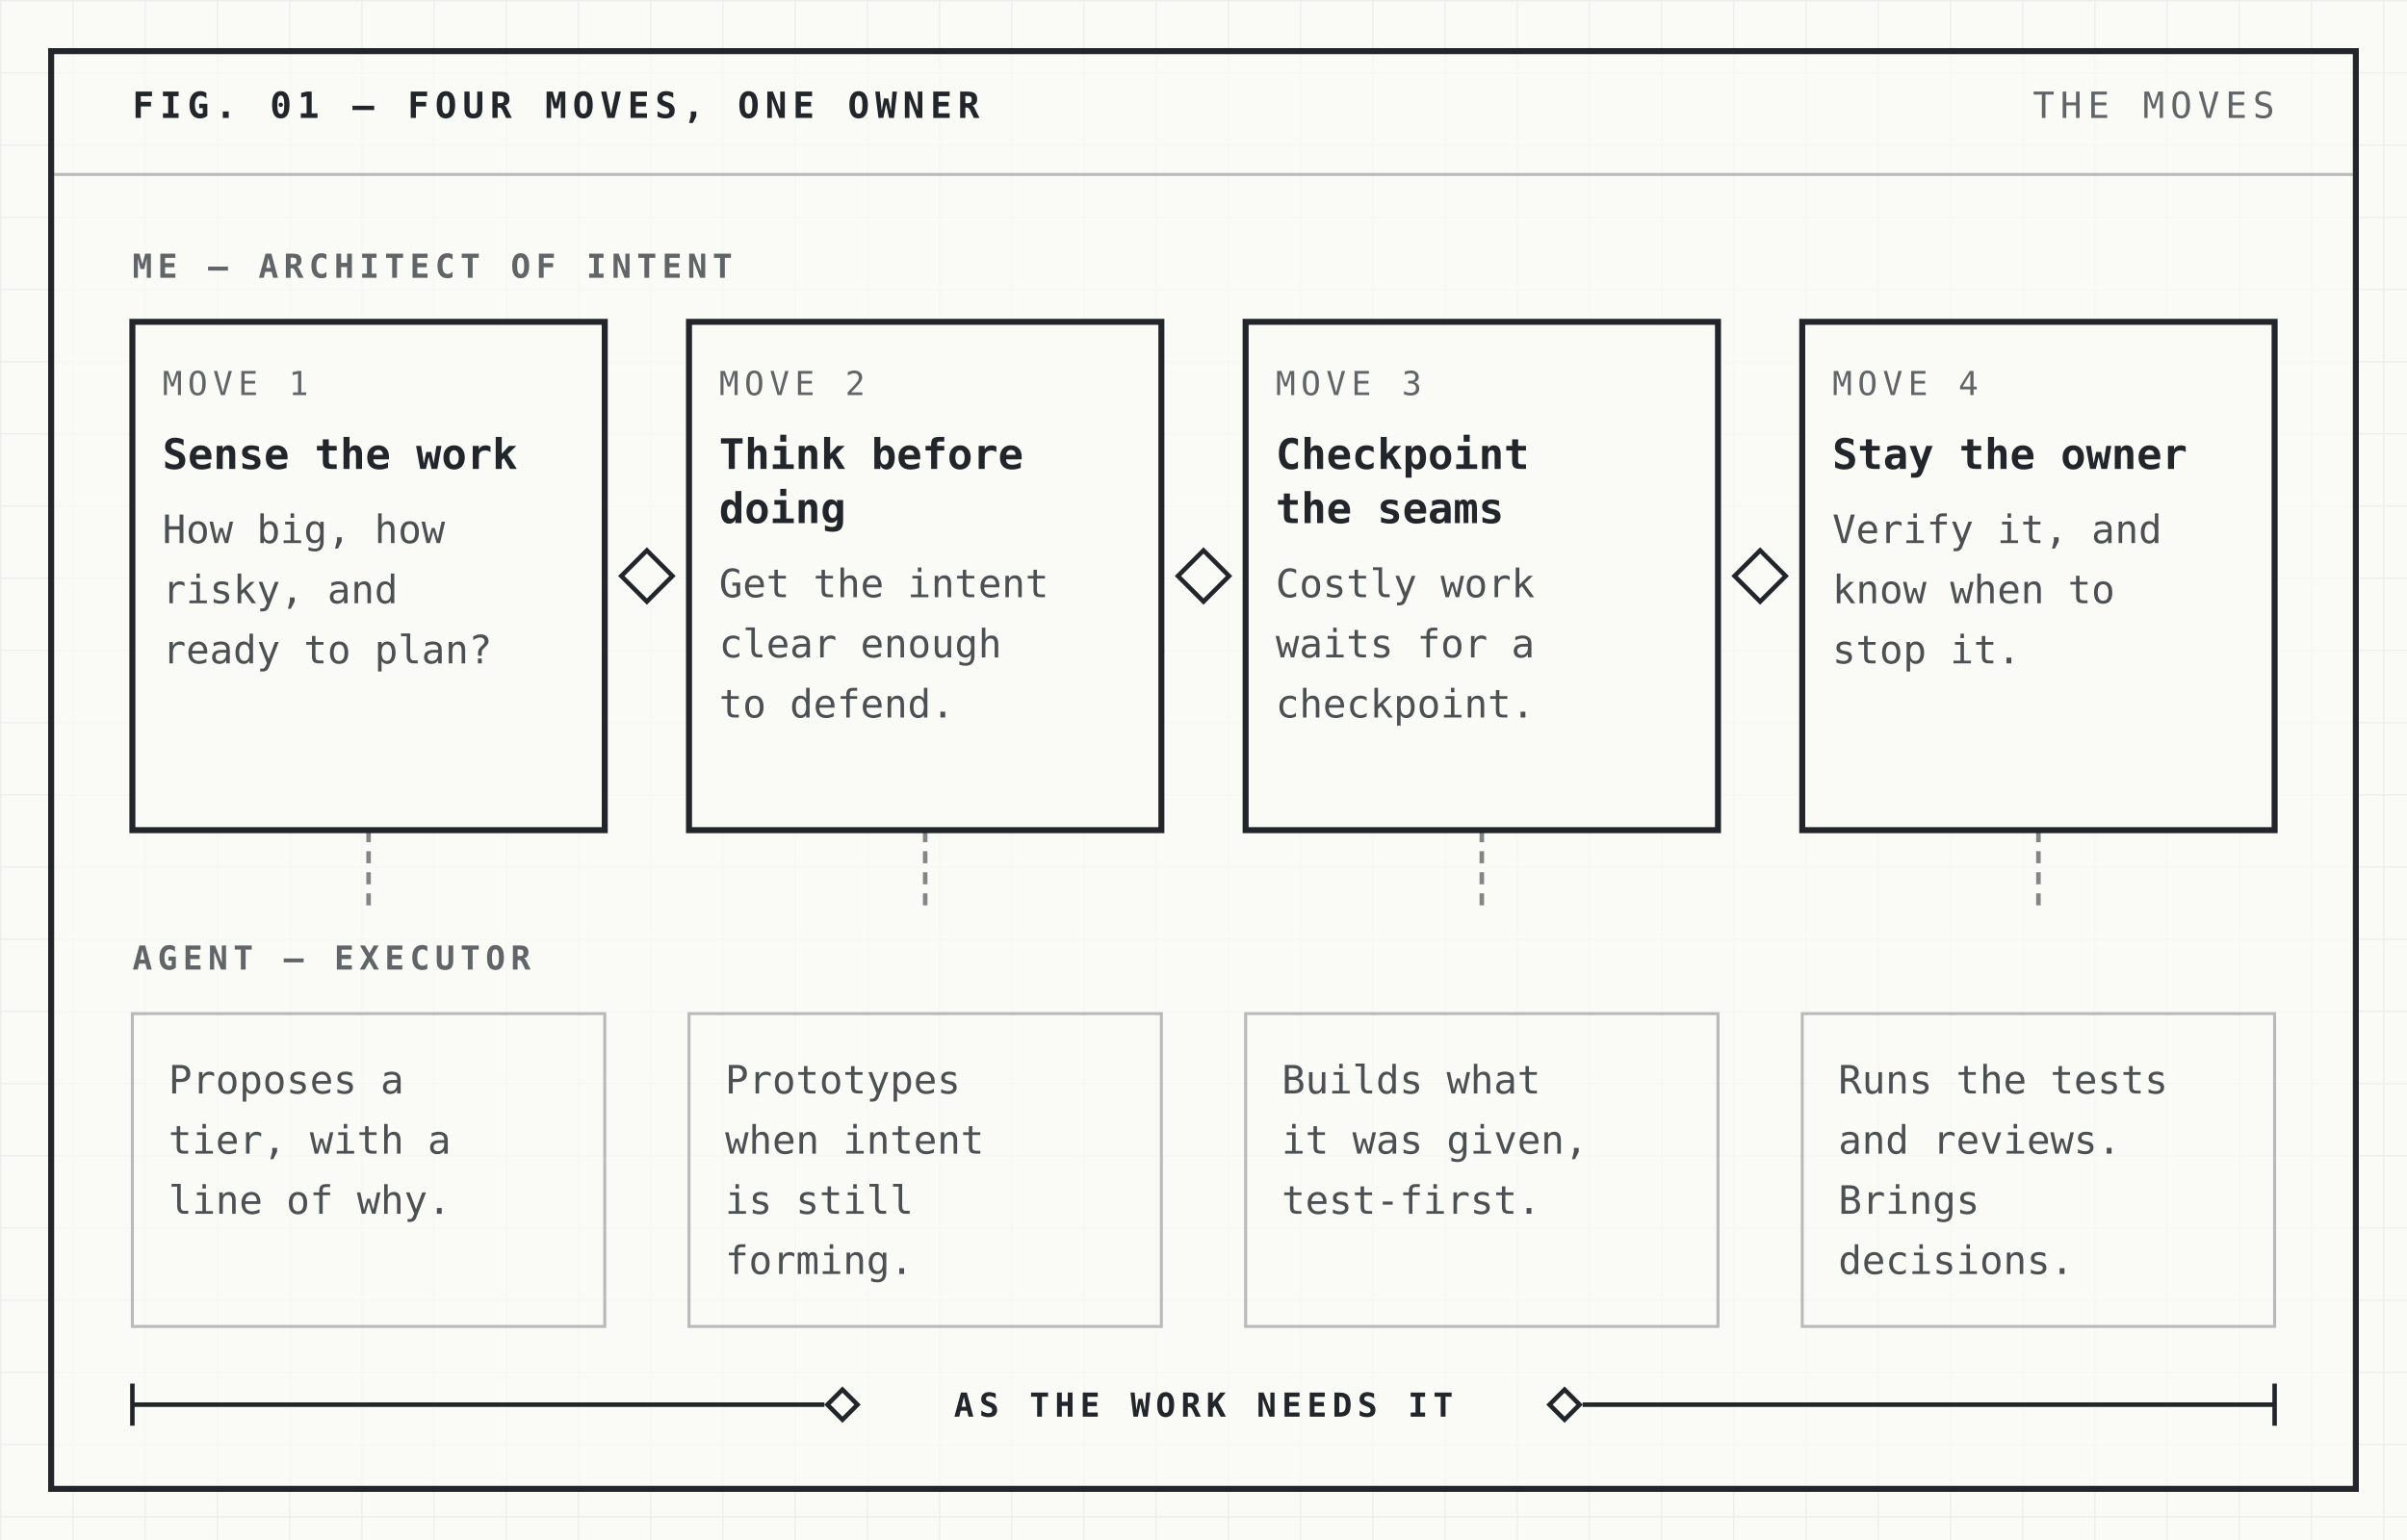
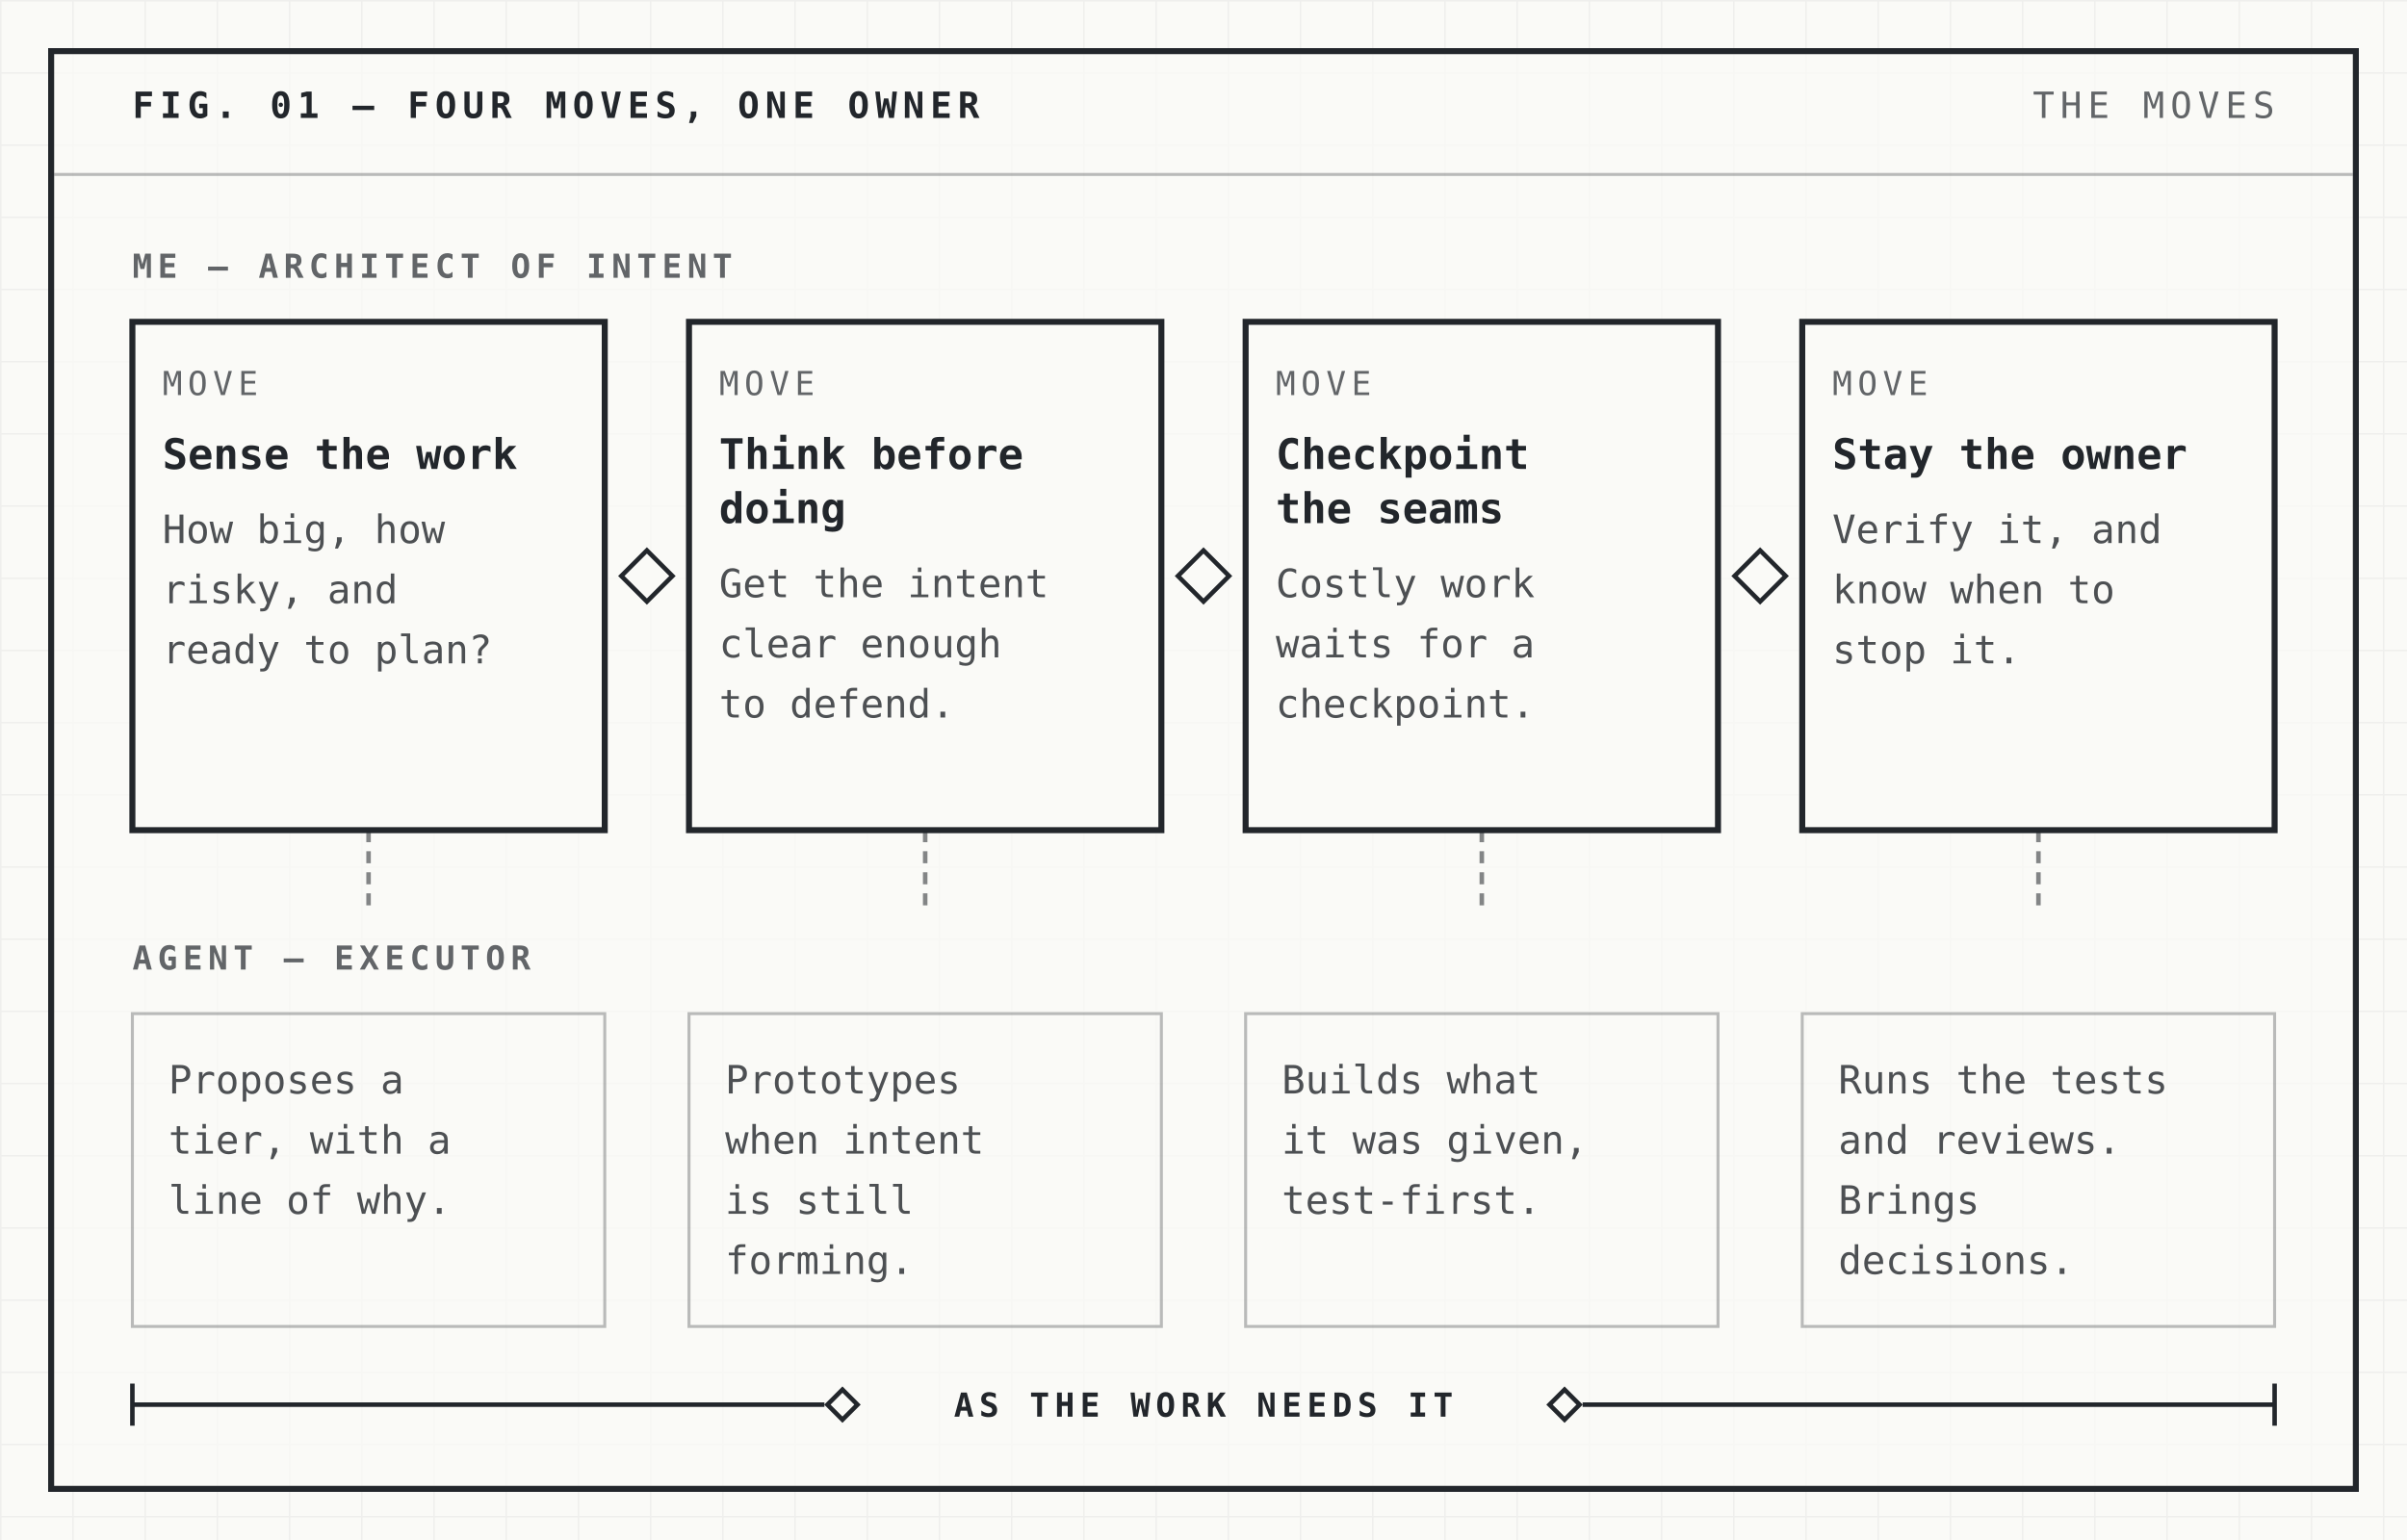
<svg xmlns="http://www.w3.org/2000/svg" width="800" height="512" viewBox="0 0 800 512" font-family="'IBM Plex Mono', ui-monospace, SFMono-Regular, Menlo, Consolas, monospace" role="img">
  <rect width="800" height="512" fill="#fafaf7" />
  <defs>
    <pattern id="grid" width="24" height="24" patternUnits="userSpaceOnUse">
      <path d="M24 0H0V24" fill="none" stroke="#22262b" stroke-opacity="0.05" stroke-width="1" />
    </pattern>
  </defs>
  <rect width="800" height="512" fill="url(#grid)" />
  <rect x="17" y="17" width="766" height="478" fill="#fafaf7" fill-opacity="0.72" stroke="#22262b" stroke-width="2" />
  <text x="44" y="39.2" font-size="12" font-weight="600" letter-spacing="1.92" fill="#22262b">FIG. 01 — FOUR MOVES, ONE OWNER</text>
  <text x="756" y="39.2" font-size="12" letter-spacing="1.92" text-anchor="end" fill="#22262b" fill-opacity="0.7">THE MOVES</text>
  <line x1="18" y1="58" x2="782" y2="58" stroke="#22262b" stroke-opacity="0.3" stroke-width="1" />
  <text x="44" y="92.35" font-size="11" font-weight="600" letter-spacing="1.76" fill="#22262b" fill-opacity="0.7">ME — ARCHITECT OF INTENT</text>
  <rect x="44" y="107" width="157" height="169" fill="#fafaf7" stroke="#22262b" stroke-width="2" />
-   <text x="54" y="131.35" font-size="11" letter-spacing="1.76" fill="#22262b" fill-opacity="0.7">MOVE 1</text>
+   <text x="54" y="131.35" font-size="11" letter-spacing="1.76" fill="#22262b" fill-opacity="0.7">MOVE</text>
  <text x="54" y="155.9" font-size="14" font-weight="600" fill="#22262b">Sense the work</text>
  <text x="54" y="180.55" font-size="13" fill="#22262b" fill-opacity="0.8">How big, how</text>
  <text x="54" y="200.55" font-size="13" fill="#22262b" fill-opacity="0.8">risky, and</text>
  <text x="54" y="220.55" font-size="13" fill="#22262b" fill-opacity="0.8">ready to plan?</text>
  <path d="M215 183L223.5 191.5L215 200L206.5 191.5Z" fill="#fafaf7" stroke="#22262b" stroke-width="1.5" />
  <rect x="229" y="107" width="157" height="169" fill="#fafaf7" stroke="#22262b" stroke-width="2" />
-   <text x="239" y="131.35" font-size="11" letter-spacing="1.76" fill="#22262b" fill-opacity="0.7">MOVE 2</text>
+   <text x="239" y="131.35" font-size="11" letter-spacing="1.76" fill="#22262b" fill-opacity="0.7">MOVE</text>
  <text x="239" y="155.9" font-size="14" font-weight="600" fill="#22262b">Think before</text>
  <text x="239" y="173.9" font-size="14" font-weight="600" fill="#22262b">doing</text>
  <text x="239" y="198.55" font-size="13" fill="#22262b" fill-opacity="0.8">Get the intent</text>
  <text x="239" y="218.55" font-size="13" fill="#22262b" fill-opacity="0.8">clear enough</text>
  <text x="239" y="238.55" font-size="13" fill="#22262b" fill-opacity="0.8">to defend.</text>
  <path d="M400 183L408.5 191.5L400 200L391.5 191.5Z" fill="#fafaf7" stroke="#22262b" stroke-width="1.5" />
  <rect x="414" y="107" width="157" height="169" fill="#fafaf7" stroke="#22262b" stroke-width="2" />
-   <text x="424" y="131.35" font-size="11" letter-spacing="1.76" fill="#22262b" fill-opacity="0.7">MOVE 3</text>
+   <text x="424" y="131.35" font-size="11" letter-spacing="1.76" fill="#22262b" fill-opacity="0.7">MOVE</text>
  <text x="424" y="155.9" font-size="14" font-weight="600" fill="#22262b">Checkpoint</text>
  <text x="424" y="173.9" font-size="14" font-weight="600" fill="#22262b">the seams</text>
  <text x="424" y="198.55" font-size="13" fill="#22262b" fill-opacity="0.8">Costly work</text>
  <text x="424" y="218.55" font-size="13" fill="#22262b" fill-opacity="0.8">waits for a</text>
  <text x="424" y="238.55" font-size="13" fill="#22262b" fill-opacity="0.8">checkpoint.</text>
  <path d="M585 183L593.5 191.5L585 200L576.5 191.5Z" fill="#fafaf7" stroke="#22262b" stroke-width="1.5" />
  <rect x="599" y="107" width="157" height="169" fill="#fafaf7" stroke="#22262b" stroke-width="2" />
-   <text x="609" y="131.35" font-size="11" letter-spacing="1.76" fill="#22262b" fill-opacity="0.7">MOVE 4</text>
+   <text x="609" y="131.35" font-size="11" letter-spacing="1.76" fill="#22262b" fill-opacity="0.7">MOVE</text>
  <text x="609" y="155.9" font-size="14" font-weight="600" fill="#22262b">Stay the owner</text>
  <text x="609" y="180.55" font-size="13" fill="#22262b" fill-opacity="0.8">Verify it, and</text>
  <text x="609" y="200.55" font-size="13" fill="#22262b" fill-opacity="0.8">know when to</text>
  <text x="609" y="220.55" font-size="13" fill="#22262b" fill-opacity="0.8">stop it.</text>
  <line x1="122.5" y1="276" x2="122.5" y2="304" stroke="#22262b" stroke-opacity="0.55" stroke-width="1.5" stroke-dasharray="4 3" />
  <line x1="307.5" y1="276" x2="307.5" y2="304" stroke="#22262b" stroke-opacity="0.55" stroke-width="1.5" stroke-dasharray="4 3" />
  <line x1="492.5" y1="276" x2="492.5" y2="304" stroke="#22262b" stroke-opacity="0.55" stroke-width="1.5" stroke-dasharray="4 3" />
  <line x1="677.5" y1="276" x2="677.5" y2="304" stroke="#22262b" stroke-opacity="0.55" stroke-width="1.5" stroke-dasharray="4 3" />
  <text x="44" y="322.35" font-size="11" font-weight="600" letter-spacing="1.76" fill="#22262b" fill-opacity="0.7">AGENT — EXECUTOR</text>
  <rect x="44" y="337" width="157" height="104" fill="none" stroke="#22262b" stroke-opacity="0.3" stroke-width="1" />
  <text x="56" y="363.55" font-size="13" fill="#22262b" fill-opacity="0.8">Proposes a</text>
  <text x="56" y="383.55" font-size="13" fill="#22262b" fill-opacity="0.8">tier, with a</text>
  <text x="56" y="403.55" font-size="13" fill="#22262b" fill-opacity="0.8">line of why.</text>
  <rect x="229" y="337" width="157" height="104" fill="none" stroke="#22262b" stroke-opacity="0.3" stroke-width="1" />
  <text x="241" y="363.55" font-size="13" fill="#22262b" fill-opacity="0.8">Prototypes</text>
  <text x="241" y="383.55" font-size="13" fill="#22262b" fill-opacity="0.8">when intent</text>
  <text x="241" y="403.55" font-size="13" fill="#22262b" fill-opacity="0.8">is still</text>
  <text x="241" y="423.55" font-size="13" fill="#22262b" fill-opacity="0.8">forming.</text>
  <rect x="414" y="337" width="157" height="104" fill="none" stroke="#22262b" stroke-opacity="0.3" stroke-width="1" />
  <text x="426" y="363.55" font-size="13" fill="#22262b" fill-opacity="0.8">Builds what</text>
  <text x="426" y="383.55" font-size="13" fill="#22262b" fill-opacity="0.8">it was given,</text>
  <text x="426" y="403.55" font-size="13" fill="#22262b" fill-opacity="0.8">test-first.</text>
  <rect x="599" y="337" width="157" height="104" fill="none" stroke="#22262b" stroke-opacity="0.3" stroke-width="1" />
  <text x="611" y="363.55" font-size="13" fill="#22262b" fill-opacity="0.8">Runs the tests</text>
  <text x="611" y="383.55" font-size="13" fill="#22262b" fill-opacity="0.8">and reviews.</text>
  <text x="611" y="403.55" font-size="13" fill="#22262b" fill-opacity="0.8">Brings</text>
  <text x="611" y="423.55" font-size="13" fill="#22262b" fill-opacity="0.8">decisions.</text>
  <line x1="44" y1="460" x2="44" y2="474" stroke="#22262b" stroke-width="1.5" />
  <line x1="44" y1="467" x2="274" y2="467" stroke="#22262b" stroke-width="1.5" />
  <path d="M280 462L285 467L280 472L275 467Z" fill="#fafaf7" stroke="#22262b" stroke-width="1.5" />
  <text x="400" y="471" font-size="11" font-weight="600" letter-spacing="1.76" text-anchor="middle" fill="#22262b">AS THE WORK NEEDS IT</text>
  <path d="M520 462L525 467L520 472L515 467Z" fill="#fafaf7" stroke="#22262b" stroke-width="1.5" />
  <line x1="526" y1="467" x2="756" y2="467" stroke="#22262b" stroke-width="1.5" />
  <line x1="756" y1="460" x2="756" y2="474" stroke="#22262b" stroke-width="1.5" />
</svg>
